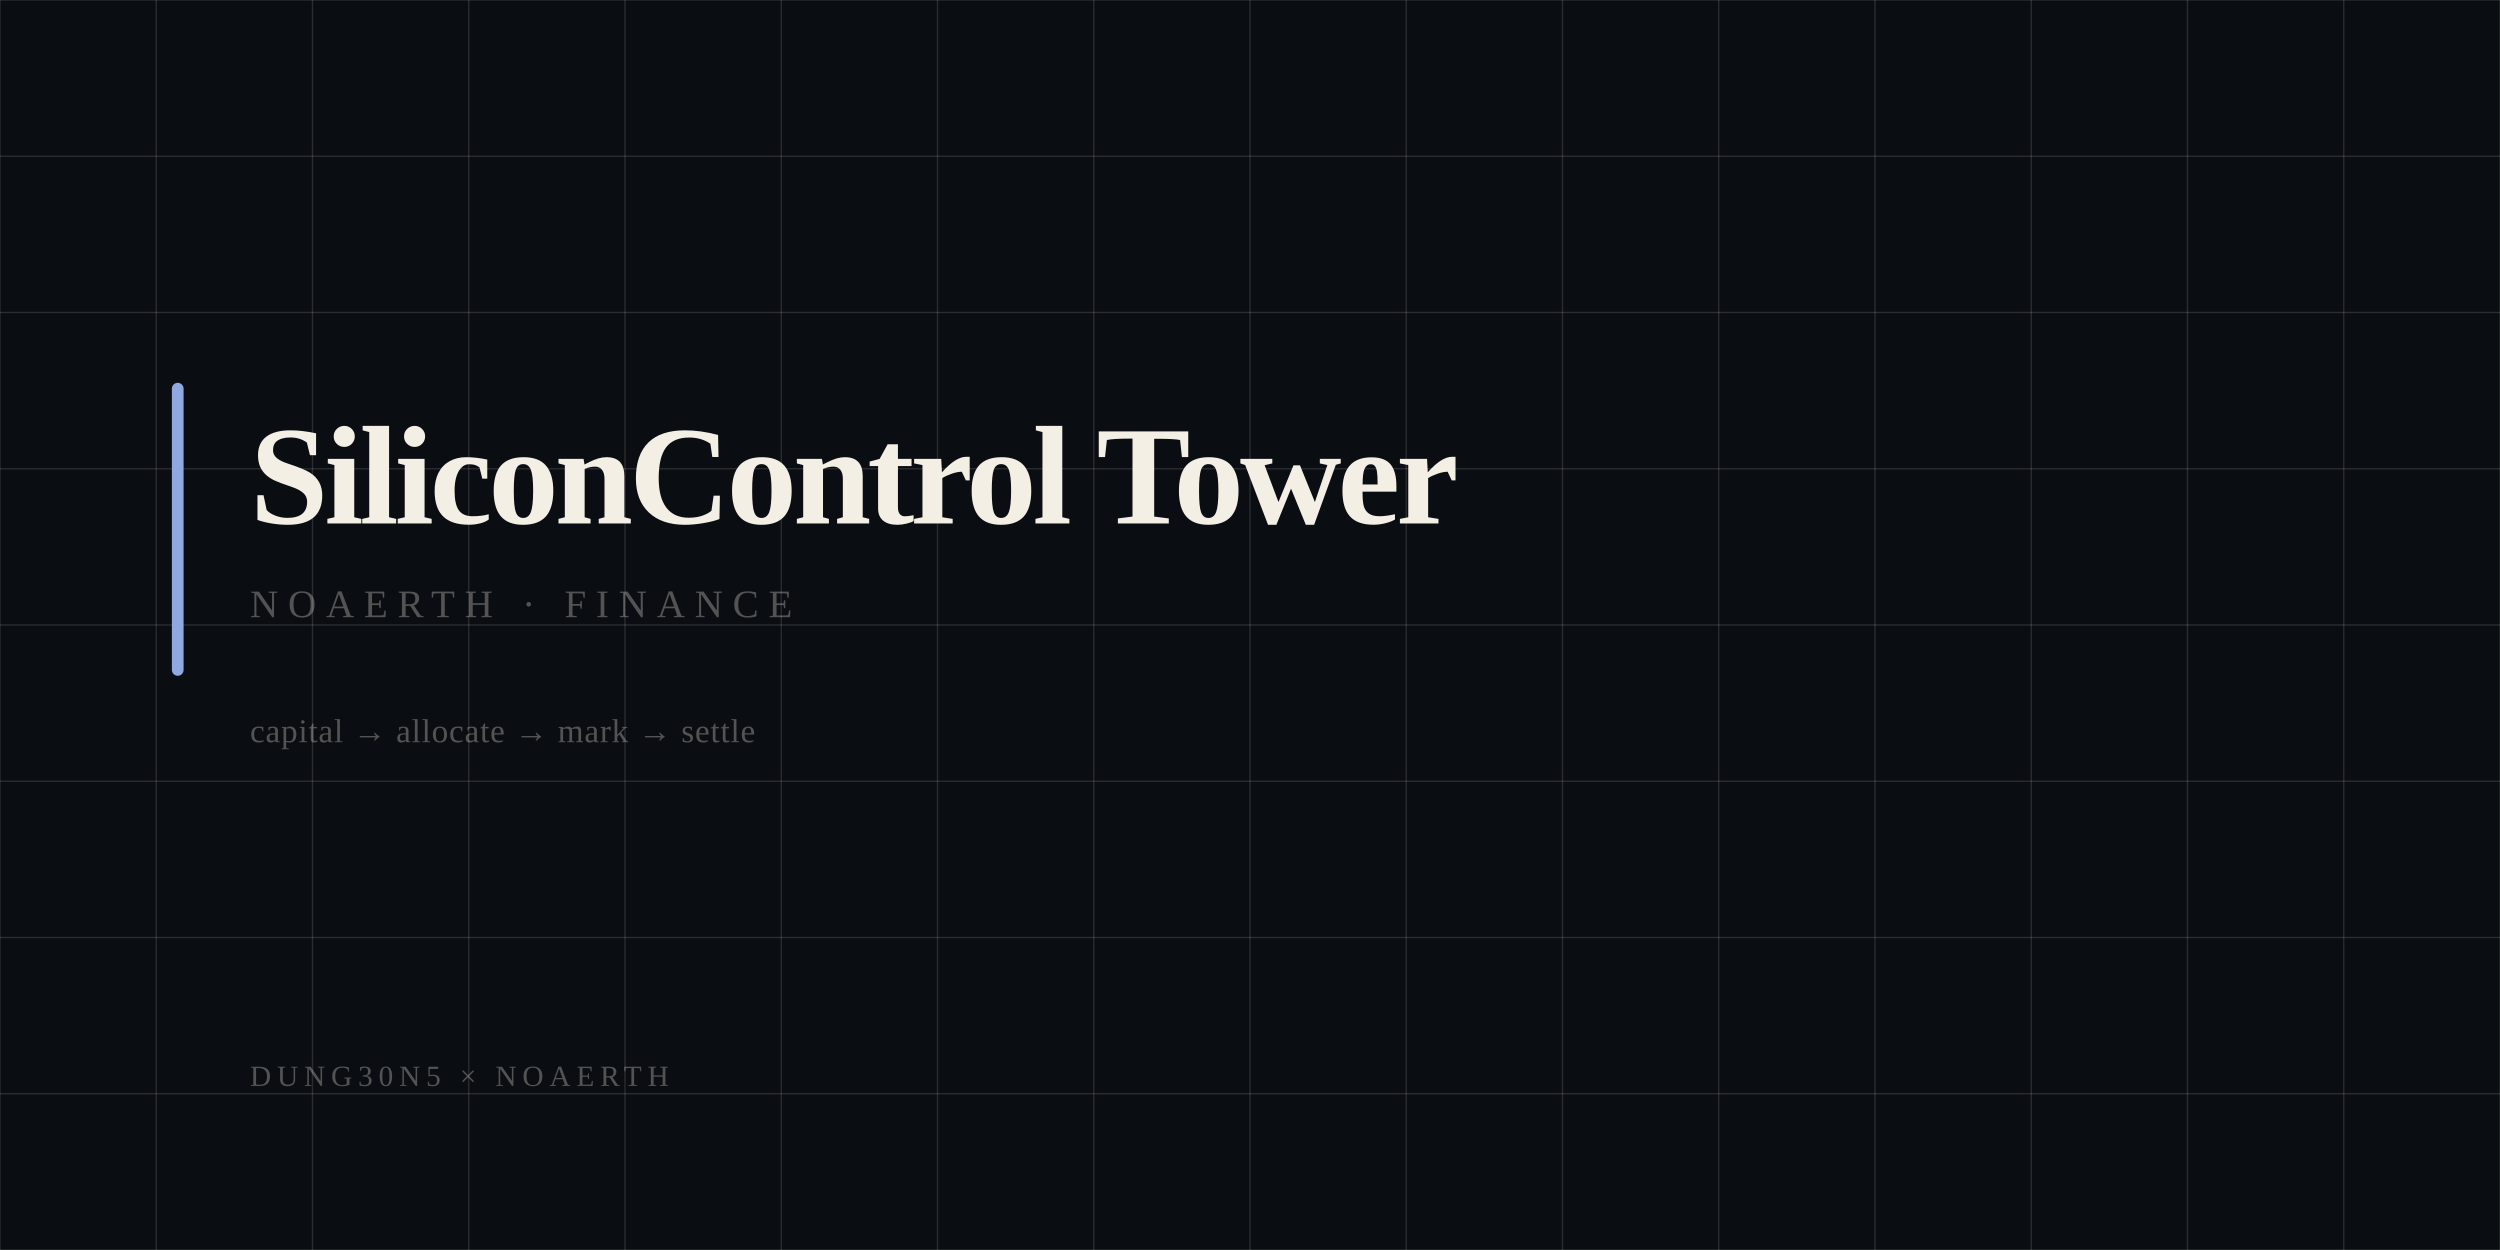
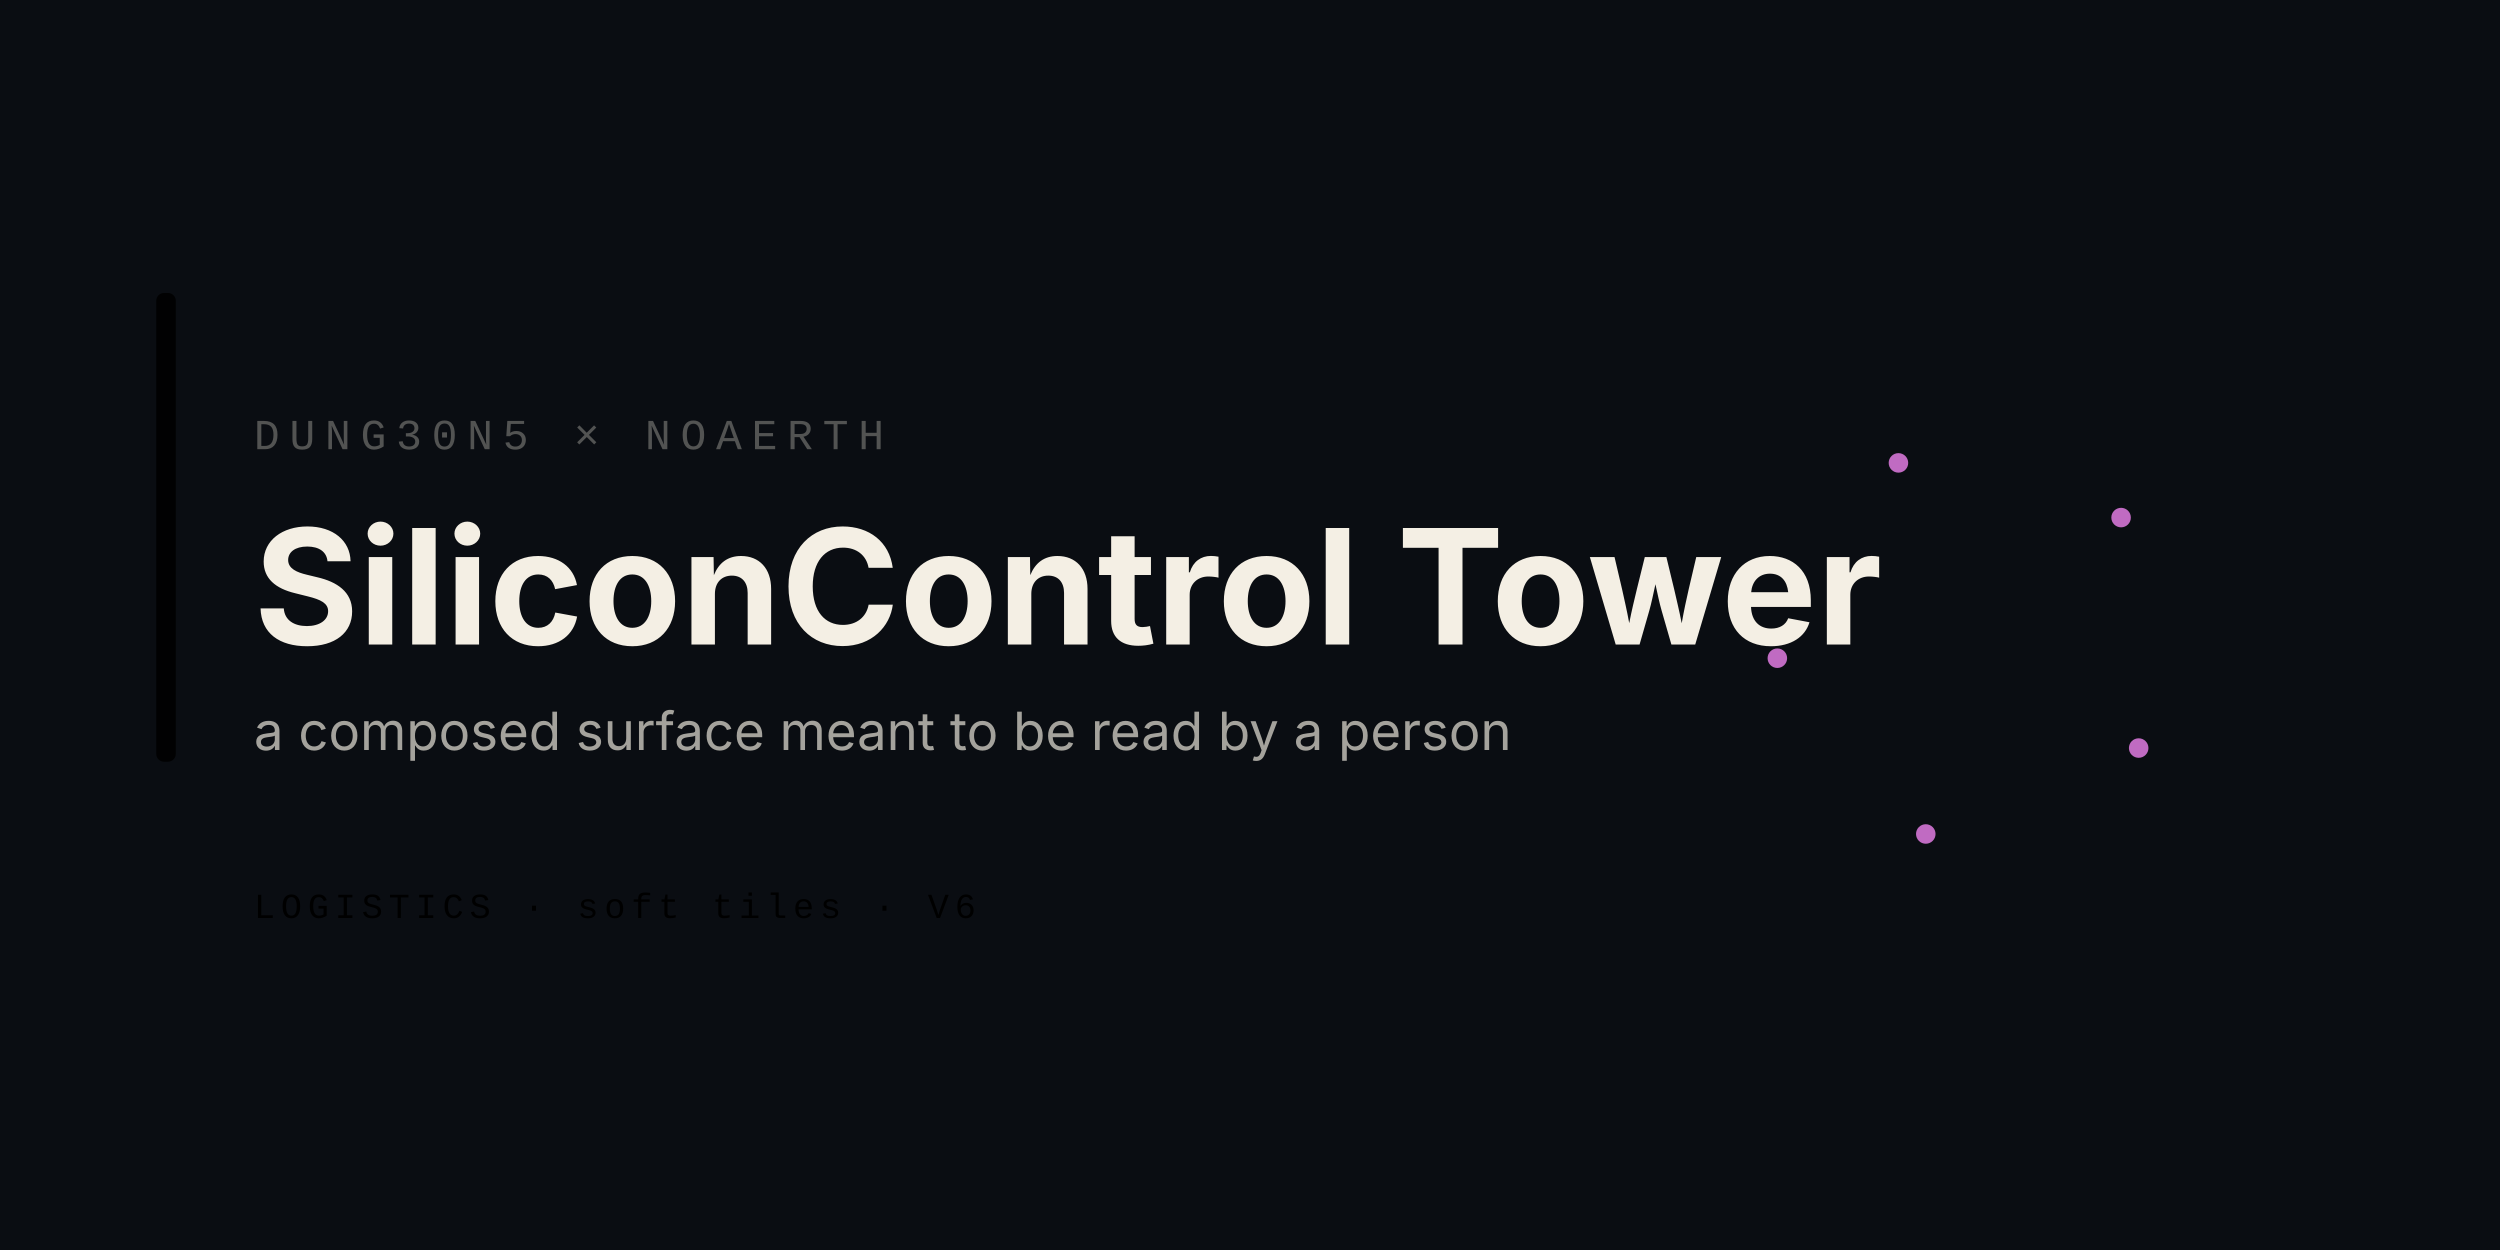
- <svg xmlns="http://www.w3.org/2000/svg" viewBox="0 0 1280 640" width="1280" height="640" role="img" aria-label="SiliconControl Tower — NOAERTH project card.">
+ <svg xmlns="http://www.w3.org/2000/svg" viewBox="0 0 1280 640" width="1280" height="640" role="img" aria-label="SiliconControl Tower project card">
  <rect width="1280" height="640" fill="#0a0d12" />
-   <line x1="0" y1="0" x2="0" y2="640" stroke="#f4efe424" stroke-width="0.7" />
-   <line x1="80" y1="0" x2="80" y2="640" stroke="#f4efe424" stroke-width="0.7" />
-   <line x1="160" y1="0" x2="160" y2="640" stroke="#f4efe424" stroke-width="0.7" />
-   <line x1="240" y1="0" x2="240" y2="640" stroke="#f4efe424" stroke-width="0.7" />
-   <line x1="320" y1="0" x2="320" y2="640" stroke="#f4efe424" stroke-width="0.7" />
-   <line x1="400" y1="0" x2="400" y2="640" stroke="#f4efe424" stroke-width="0.7" />
-   <line x1="480" y1="0" x2="480" y2="640" stroke="#f4efe424" stroke-width="0.7" />
-   <line x1="560" y1="0" x2="560" y2="640" stroke="#f4efe424" stroke-width="0.7" />
-   <line x1="640" y1="0" x2="640" y2="640" stroke="#f4efe424" stroke-width="0.7" />
-   <line x1="720" y1="0" x2="720" y2="640" stroke="#f4efe424" stroke-width="0.7" />
-   <line x1="800" y1="0" x2="800" y2="640" stroke="#f4efe424" stroke-width="0.7" />
-   <line x1="880" y1="0" x2="880" y2="640" stroke="#f4efe424" stroke-width="0.7" />
-   <line x1="960" y1="0" x2="960" y2="640" stroke="#f4efe424" stroke-width="0.7" />
-   <line x1="1040" y1="0" x2="1040" y2="640" stroke="#f4efe424" stroke-width="0.7" />
-   <line x1="1120" y1="0" x2="1120" y2="640" stroke="#f4efe424" stroke-width="0.7" />
-   <line x1="1200" y1="0" x2="1200" y2="640" stroke="#f4efe424" stroke-width="0.7" />
-   <line x1="1280" y1="0" x2="1280" y2="640" stroke="#f4efe424" stroke-width="0.7" />
-   <line x1="0" y1="0" x2="1280" y2="0" stroke="#f4efe424" stroke-width="0.7" />
-   <line x1="0" y1="80" x2="1280" y2="80" stroke="#f4efe424" stroke-width="0.7" />
-   <line x1="0" y1="160" x2="1280" y2="160" stroke="#f4efe424" stroke-width="0.7" />
-   <line x1="0" y1="240" x2="1280" y2="240" stroke="#f4efe424" stroke-width="0.7" />
-   <line x1="0" y1="320" x2="1280" y2="320" stroke="#f4efe424" stroke-width="0.7" />
-   <line x1="0" y1="400" x2="1280" y2="400" stroke="#f4efe424" stroke-width="0.7" />
-   <line x1="0" y1="480" x2="1280" y2="480" stroke="#f4efe424" stroke-width="0.7" />
-   <line x1="0" y1="560" x2="1280" y2="560" stroke="#f4efe424" stroke-width="0.7" />
-   <line x1="0" y1="640" x2="1280" y2="640" stroke="#f4efe424" stroke-width="0.7" />
-   <rect x="88" y="196" width="6" height="150" rx="3" fill="#8fa8e0" />
-   <text x="128" y="268" fill="#f4efe4" font-size="72" font-weight="680" letter-spacing="-2">SiliconControl Tower</text>
-   <text x="128" y="316" fill="#f4efe44f" font-size="20" letter-spacing="5">NOAERTH · FINANCE</text>
-   <text x="128" y="380" fill="#f4efe44f" font-size="17" letter-spacing="0.4">capital → allocate → mark → settle</text>
-   <text x="128" y="556" fill="#f4efe44f" font-size="15" letter-spacing="3">DUNG30N5 × NOAERTH</text>
+   <circle cx="1010" cy="330" r="52" fill="none" stroke="mint" stroke-width="1.4" opacity="0.50" />
+   <circle cx="1010" cy="330" r="94" fill="none" stroke="mint" stroke-width="1.4" opacity="0.39" />
+   <circle cx="1010" cy="330" r="136" fill="none" stroke="mint" stroke-width="1.4" opacity="0.28" />
+   <circle cx="1086" cy="265" r="5" fill="violet" opacity="0.8" />
+   <circle cx="1095" cy="383" r="5" fill="violet" opacity="0.8" />
+   <circle cx="986" cy="427" r="5" fill="violet" opacity="0.8" />
+   <circle cx="910" cy="337" r="5" fill="violet" opacity="0.8" />
+   <circle cx="972" cy="237" r="5" fill="violet" opacity="0.8" />
+   <rect x="80" y="150" width="10" height="240" rx="4" fill="mint" opacity="0.9" />
+   <text x="130" y="230" font-family="ui-monospace, SFMono-Regular, Menlo, Monaco, Consolas, 'Liberation Mono', monospace" font-size="22" letter-spacing="5" fill="#f4efe44f">DUNG30N5 × NOAERTH</text>
+   <text x="130" y="330" font-family="-apple-system, BlinkMacSystemFont, 'Segoe UI', Inter, Helvetica, Arial, sans-serif" font-size="82" font-weight="700" fill="#f4efe4">SiliconControl Tower</text>
+   <text x="130" y="384" font-family="-apple-system, BlinkMacSystemFont, 'Segoe UI', Inter, Helvetica, Arial, sans-serif" font-size="27" fill="#f4efe4a8">a composed surface meant to be read by a person</text>
+   <text x="130" y="470" font-family="ui-monospace, SFMono-Regular, Menlo, Monaco, Consolas, 'Liberation Mono', monospace" font-size="18" fill="mint" letter-spacing="3">LOGISTICS · soft tiles · V6</text>
</svg>
